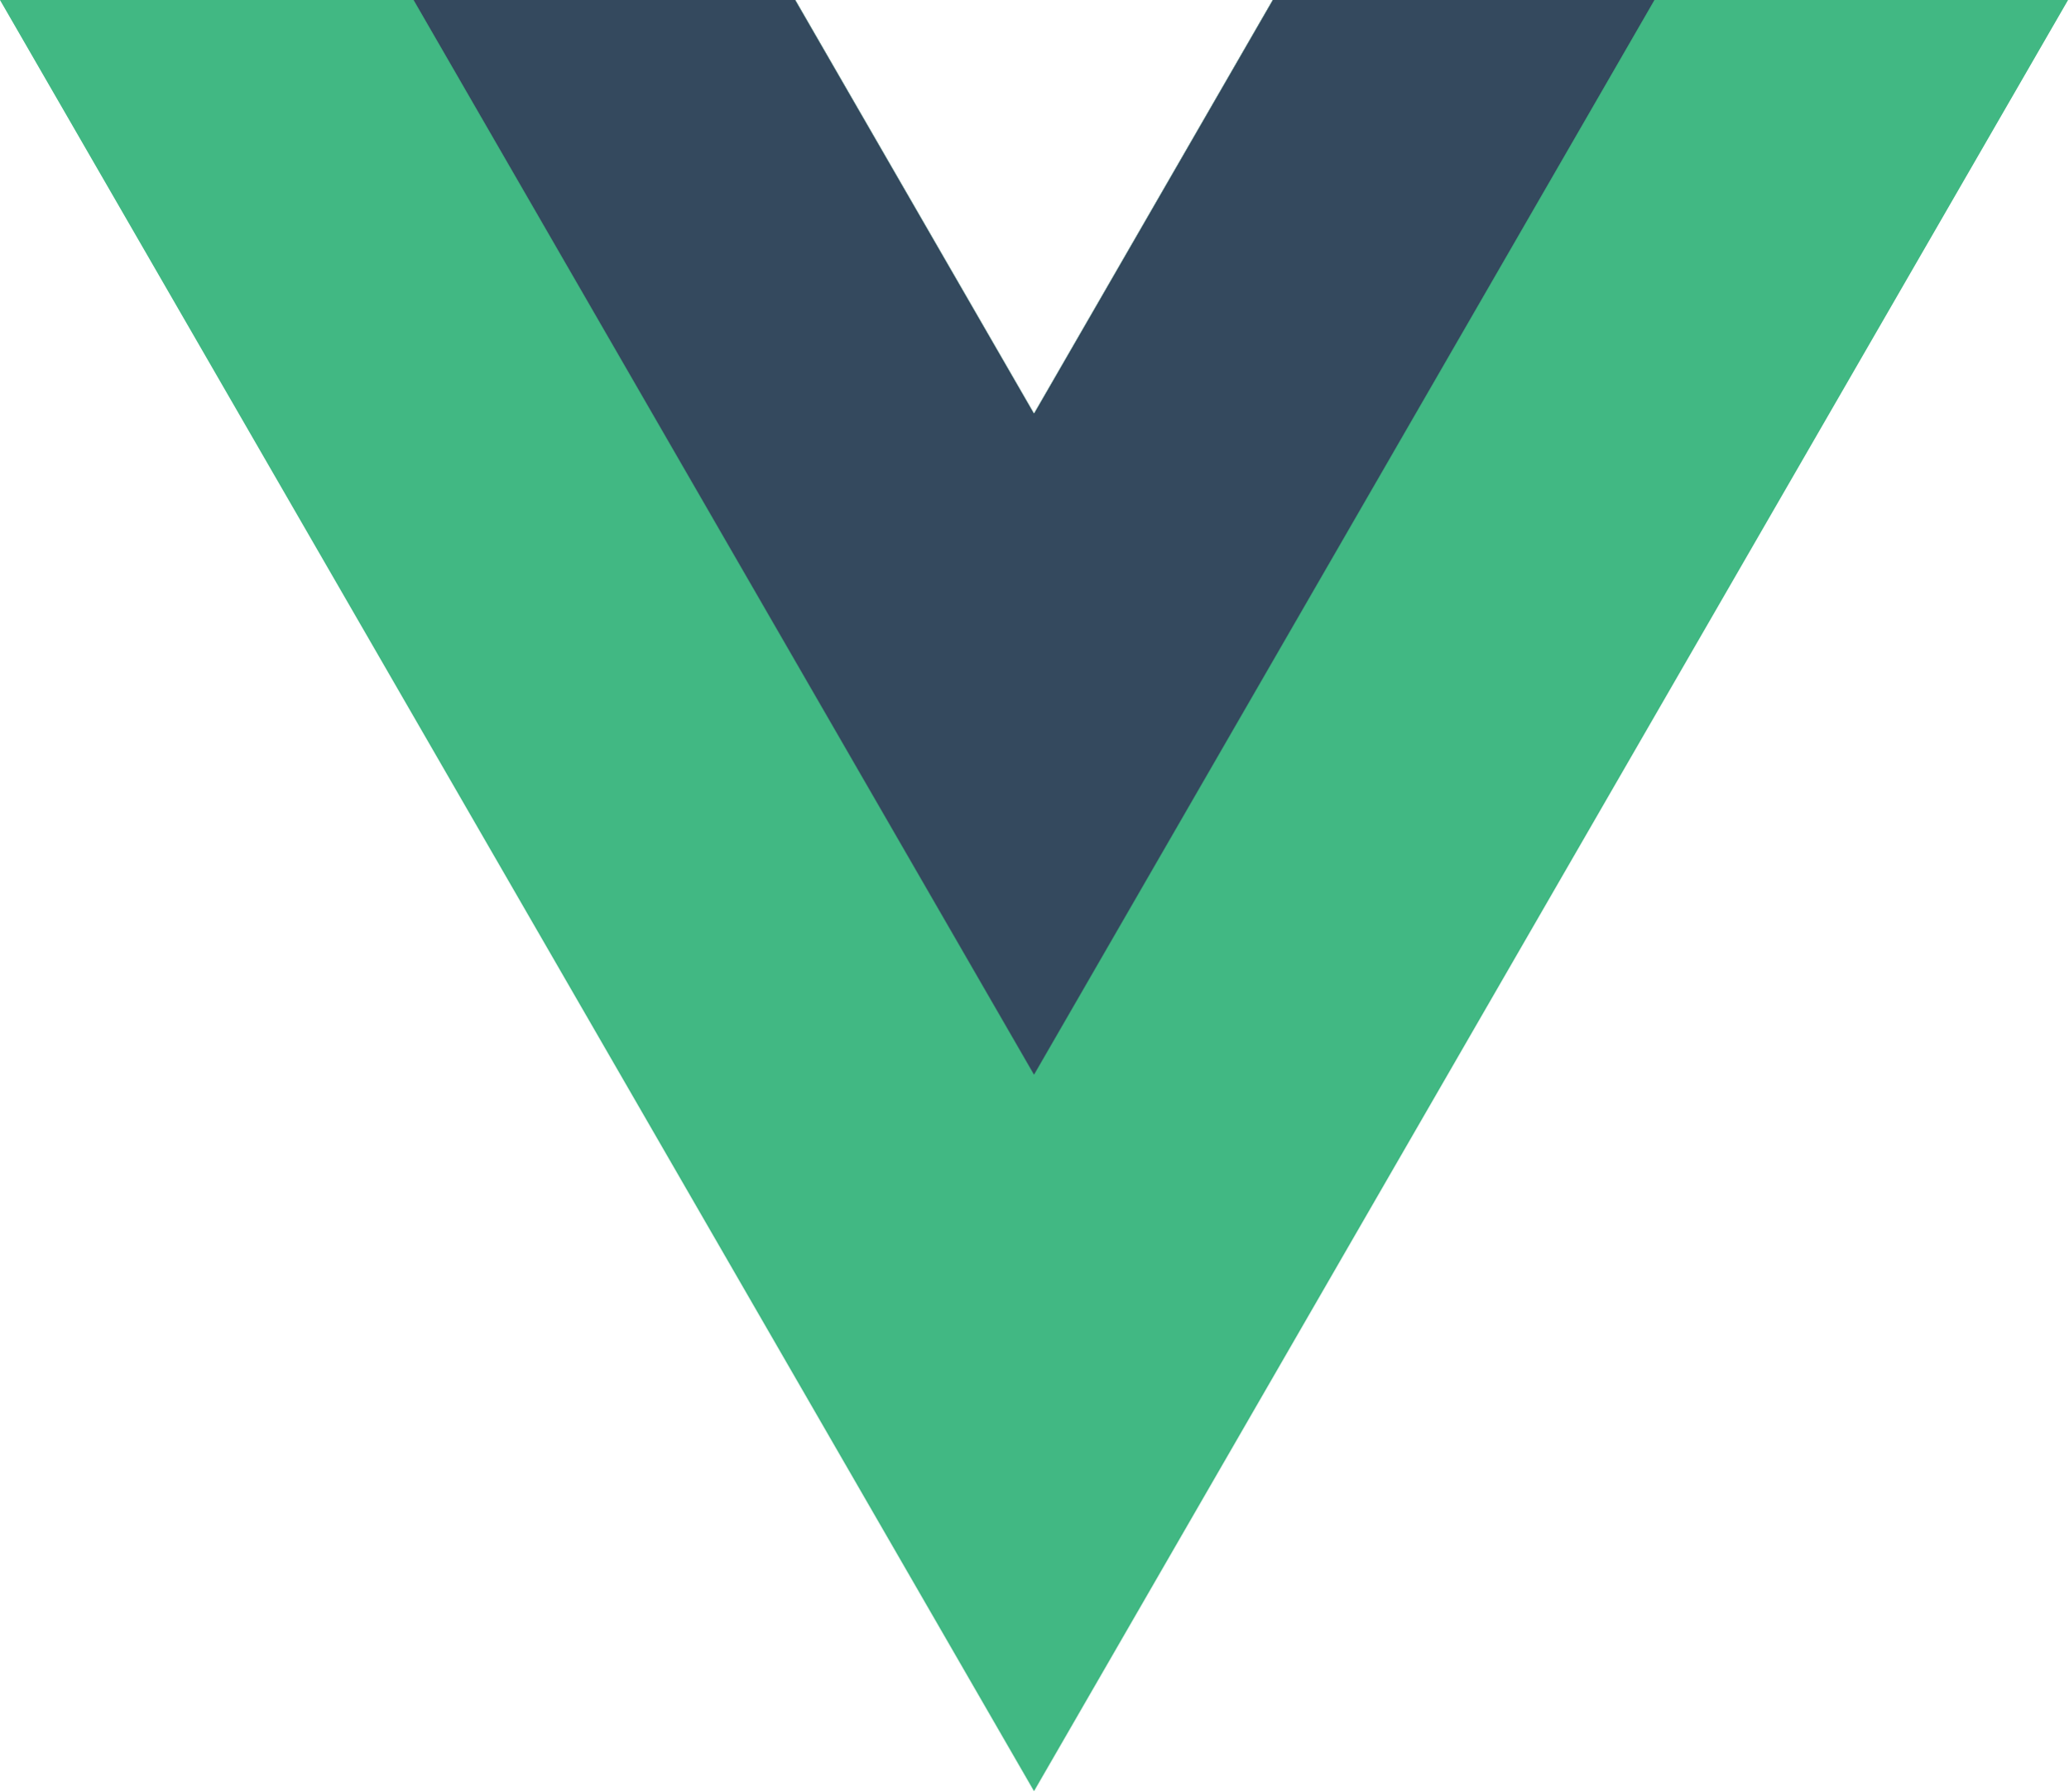
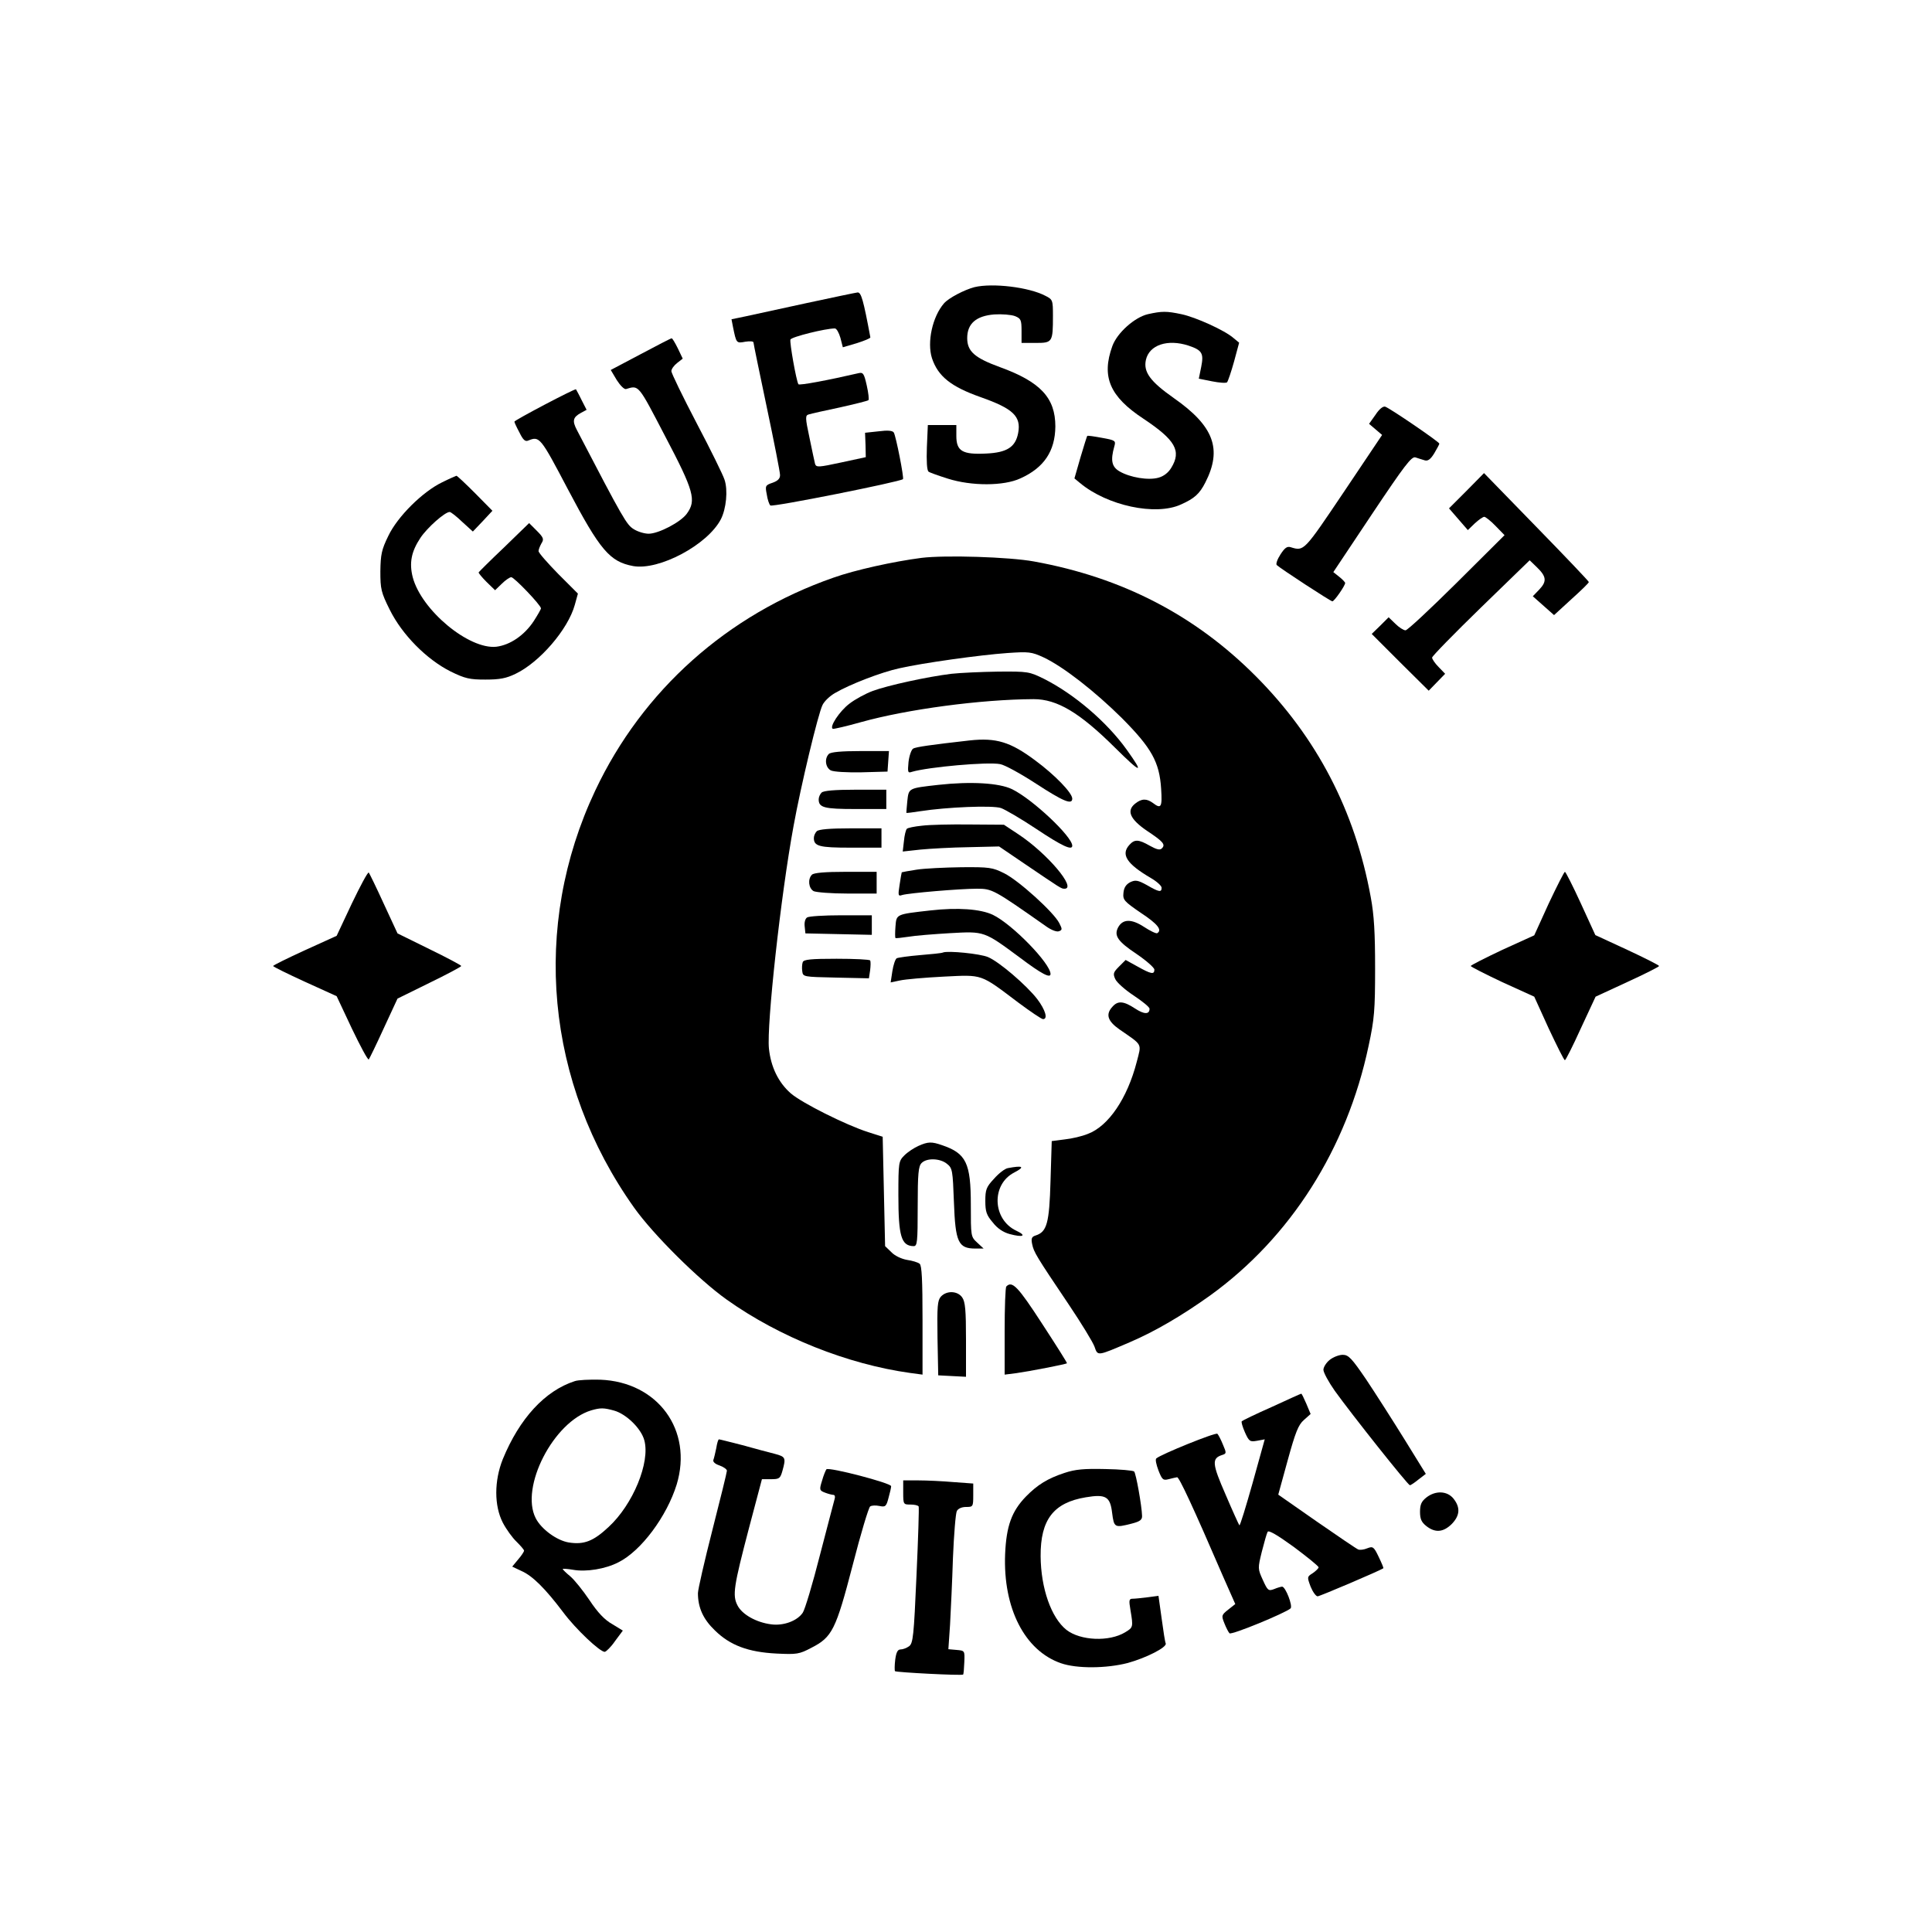
- <svg xmlns="http://www.w3.org/2000/svg" viewBox="0 0 261.76 226.69">
-   <path d="M161.096.001l-30.225 52.351L100.647.001H-.005l130.877 226.688L261.749.001z" fill="#41b883" />
-   <path d="M161.096.001l-30.225 52.351L100.647.001H52.346l78.526 136.01L209.398.001z" fill="#34495e" />
+ <svg xmlns="http://www.w3.org/2000/svg" version="1.0" width="800pt" height="800pt" viewBox="0 0 800 800" preserveAspectRatio="xMidYMid meet">
+   <g transform="translate(0,800) scale(0.1,-0.1)" fill="#000000" stroke="none">
+     <path d="M4035 6811 c-42 -11 -107 -45 -126 -67 -48 -55 -71 -161 -50 -227 25 -75 78 -118 203 -162 133 -47 167 -79 154 -148 -11 -58 -46 -81 -132 -85 -99 -5 -124 10 -124 73 l0 45 -59 0 -59 0 -4 -92 c-2 -57 0 -96 7 -101 5 -4 42 -17 80 -29 98 -31 231 -31 300 1 98 44 144 113 145 215 0 119 -62 185 -230 246 -104 38 -135 65 -135 120 0 60 37 92 112 98 32 2 70 -1 86 -7 24 -10 27 -15 27 -61 l0 -50 59 0 c69 0 71 3 71 112 0 65 -1 68 -31 83 -68 36 -219 54 -294 36z" />
+     <path d="M3340 6745 c-107 -23 -221 -48 -253 -55 l-58 -12 6 -31 c14 -69 14 -69 51 -62 19 3 34 2 34 -3 0 -5 25 -125 55 -268 30 -142 55 -269 55 -281 0 -15 -9 -24 -31 -32 -30 -10 -31 -13 -24 -48 3 -21 10 -42 15 -46 7 -8 538 98 549 109 5 5 -29 178 -38 193 -5 8 -25 10 -63 5 l-56 -6 2 -51 1 -50 -102 -22 c-93 -20 -103 -21 -108 -6 -2 9 -13 58 -23 108 -18 84 -18 93 -3 97 9 3 67 16 129 29 62 14 115 27 118 30 3 3 0 30 -7 61 -11 49 -15 55 -33 51 -125 -29 -247 -52 -250 -46 -9 15 -37 174 -33 185 4 11 145 46 184 46 7 0 17 -18 23 -39 l10 -39 58 17 c31 10 56 20 56 24 -29 155 -38 187 -53 186 -9 -1 -104 -21 -211 -44z" />
+     <path d="M4753 6699 c-55 -13 -127 -77 -147 -132 -46 -127 -11 -209 129 -301 132 -88 158 -133 115 -203 -12 -20 -31 -35 -53 -41 -42 -12 -118 1 -161 26 -33 19 -38 46 -22 103 7 24 5 26 -51 36 -32 6 -59 10 -61 8 -1 -1 -14 -41 -28 -89 l-25 -87 23 -19 c113 -94 313 -137 418 -89 56 25 77 44 101 91 71 139 35 234 -131 350 -98 69 -126 108 -115 158 14 62 90 87 176 59 57 -19 64 -32 53 -88 l-10 -49 55 -11 c30 -6 58 -8 62 -4 4 5 17 43 29 86 l21 78 -23 19 c-36 32 -158 87 -216 99 -61 13 -81 13 -139 0z" />
+     <path d="M2652 6533 l-123 -65 25 -42 c14 -22 31 -39 38 -37 54 16 49 22 162 -195 120 -228 130 -266 90 -321 -25 -35 -117 -83 -158 -83 -17 0 -45 8 -62 19 -29 18 -42 39 -235 410 -20 38 -17 53 16 71 l24 13 -21 41 c-11 23 -22 42 -23 44 -4 4 -255 -128 -255 -134 0 -3 9 -23 21 -45 15 -31 24 -39 37 -33 46 19 50 14 163 -201 134 -254 174 -301 271 -319 107 -19 308 88 363 194 22 43 30 120 15 164 -6 19 -58 125 -116 235 -57 109 -104 206 -104 214 0 9 11 24 24 34 l23 18 -20 42 c-12 24 -23 43 -26 42 -4 0 -61 -30 -129 -66z" />
+     <path d="M5696 6283 l-27 -38 27 -23 27 -23 -159 -237 c-165 -245 -164 -245 -219 -228 -15 5 -25 -2 -43 -30 -13 -20 -20 -40 -15 -44 19 -17 223 -150 230 -150 8 0 53 65 53 76 0 3 -11 15 -25 26 l-24 19 160 240 c135 202 164 240 180 235 10 -3 27 -9 38 -12 13 -4 24 3 40 29 11 19 21 37 21 40 0 7 -202 145 -224 153 -9 3 -25 -10 -40 -33z" />
+     <path d="M6073 5968 l-73 -73 39 -45 39 -45 29 28 c16 15 34 27 39 27 5 0 27 -17 47 -38 l37 -38 -198 -197 c-109 -108 -204 -197 -212 -197 -8 0 -27 12 -42 27 l-28 27 -35 -35 -35 -34 118 -118 118 -117 34 35 34 35 -27 28 c-15 15 -27 33 -27 39 0 6 91 99 202 207 l202 196 28 -27 c42 -40 44 -60 12 -94 l-27 -28 44 -39 44 -39 72 66 c40 36 73 68 72 71 0 3 -97 105 -217 228 l-217 223 -72 -73z" />
+     <path d="M1831 6003 c-81 -39 -185 -142 -223 -222 -28 -57 -32 -77 -33 -147 0 -73 3 -87 39 -159 51 -103 152 -205 251 -255 61 -30 80 -34 145 -34 59 0 86 5 125 24 100 48 217 184 245 285 l13 47 -81 81 c-45 46 -82 88 -82 95 0 7 6 21 12 32 11 17 9 24 -19 52 l-32 32 -103 -100 c-57 -54 -104 -101 -106 -104 -1 -3 14 -21 33 -40 l35 -34 28 27 c15 15 33 27 39 27 12 0 123 -116 123 -129 0 -4 -14 -28 -30 -53 -39 -59 -98 -99 -155 -106 -113 -12 -310 151 -346 288 -15 59 -6 106 32 163 28 42 101 107 121 107 5 0 28 -18 52 -41 l44 -40 41 43 40 43 -72 73 c-39 39 -74 72 -77 72 -3 -1 -29 -12 -59 -27z" />
+     <path d="M3816 5690 c-116 -15 -275 -50 -365 -82 -439 -153 -790 -466 -986 -881 -266 -563 -206 -1212 161 -1728 79 -111 267 -298 384 -381 218 -155 500 -267 758 -303 l52 -7 0 225 c0 168 -3 227 -12 234 -7 6 -31 13 -52 16 -23 4 -51 17 -65 32 l-26 25 -5 227 -5 226 -60 19 c-93 30 -275 121 -321 161 -51 45 -82 109 -90 185 -10 96 49 635 102 922 30 166 102 466 120 501 7 15 30 37 51 49 61 36 193 87 268 103 97 22 333 55 447 63 88 6 99 5 149 -18 81 -38 212 -140 325 -252 122 -123 155 -181 162 -292 5 -77 0 -85 -34 -59 -26 19 -47 19 -74 -3 -36 -29 -21 -64 49 -112 68 -45 78 -57 62 -73 -8 -8 -21 -5 -50 11 -47 27 -63 27 -84 4 -37 -40 -12 -79 89 -138 24 -14 44 -32 44 -40 0 -20 -11 -18 -61 11 -38 21 -48 22 -69 12 -17 -9 -26 -22 -28 -44 -3 -29 2 -35 72 -83 70 -46 89 -71 68 -84 -4 -3 -29 9 -55 26 -52 34 -88 33 -107 -2 -18 -34 -2 -58 76 -110 41 -28 74 -57 74 -65 0 -21 -13 -19 -70 13 l-49 27 -27 -27 c-24 -24 -26 -30 -16 -52 6 -14 41 -45 76 -68 36 -24 66 -48 66 -55 0 -24 -22 -24 -60 1 -47 31 -71 33 -93 8 -30 -32 -21 -60 29 -95 97 -67 91 -56 71 -134 -39 -151 -117 -266 -202 -298 -24 -10 -67 -20 -96 -23 l-54 -7 -5 -165 c-5 -176 -15 -211 -62 -226 -16 -5 -19 -12 -14 -36 7 -33 15 -47 153 -252 51 -76 98 -153 105 -172 14 -40 10 -40 146 18 107 46 217 111 332 193 334 241 567 608 657 1034 24 111 27 149 27 321 0 146 -4 220 -18 295 -65 357 -223 661 -476 915 -252 253 -554 409 -918 475 -103 19 -369 27 -466 15z" />
+     <path d="M3940 5210 c-99 -12 -264 -48 -326 -71 -30 -11 -74 -35 -97 -53 -41 -31 -85 -98 -68 -104 4 -1 57 11 117 28 190 53 495 94 714 95 97 0 190 -55 337 -201 110 -109 122 -111 49 -9 -83 116 -218 231 -343 294 -61 30 -66 31 -190 30 -70 -1 -157 -5 -193 -9z" />
+     <path d="M4015 4934 c-159 -18 -224 -27 -234 -34 -7 -4 -16 -29 -19 -55 -4 -43 -3 -47 14 -41 68 20 313 42 365 32 19 -3 86 -40 149 -81 112 -73 150 -89 150 -62 0 24 -73 99 -153 158 -103 77 -162 95 -272 83z" />
+     <path d="M3432 4878 c-19 -19 -14 -56 8 -68 12 -6 65 -9 127 -8 l108 3 3 43 3 42 -118 0 c-79 0 -123 -4 -131 -12z" />
+     <path d="M3885 4750 c-124 -14 -122 -13 -128 -67 -3 -27 -4 -49 -4 -49 1 -1 27 2 58 7 109 17 300 25 334 13 17 -6 84 -45 147 -87 105 -70 148 -90 148 -69 0 38 -165 193 -249 234 -53 26 -171 33 -306 18z" />
+     <path d="M3402 4718 c-7 -7 -12 -19 -12 -28 0 -34 22 -40 152 -40 l128 0 0 40 0 40 -128 0 c-86 0 -132 -4 -140 -12z" />
+     <path d="M3818 4581 c-31 -3 -60 -9 -63 -13 -4 -4 -10 -27 -12 -51 l-5 -43 73 8 c41 4 131 9 200 10 l126 3 103 -70 c155 -105 154 -105 168 -105 52 0 -72 147 -192 226 l-59 39 -141 1 c-78 1 -167 -1 -198 -5z" />
+     <path d="M3382 4558 c-7 -7 -12 -19 -12 -28 0 -34 22 -40 152 -40 l128 0 0 40 0 40 -128 0 c-86 0 -132 -4 -140 -12z" />
+     <path d="M3796 4399 c-32 -5 -60 -10 -62 -11 -1 -2 -5 -25 -9 -52 -7 -44 -6 -48 11 -42 27 8 237 26 309 26 64 0 69 -3 287 -156 21 -15 44 -24 53 -20 14 5 14 9 1 34 -23 45 -169 177 -228 206 -48 24 -61 26 -177 25 -70 -1 -153 -5 -185 -10z" />
+     <path d="M1457 4259 l-63 -134 -132 -60 c-72 -33 -131 -62 -131 -65 0 -3 59 -32 131 -65 l132 -60 63 -134 c35 -73 66 -131 70 -128 3 4 31 61 62 129 l57 123 132 65 c72 35 132 67 132 70 0 3 -60 35 -132 70 l-132 65 -57 123 c-31 68 -59 125 -62 129 -4 3 -35 -55 -70 -128z" />
+     <path d="M3362 4378 c-18 -18 -14 -56 7 -68 11 -5 74 -10 140 -10 l121 0 0 45 0 45 -128 0 c-86 0 -132 -4 -140 -12z" />
+     <path d="M6413 4259 l-60 -132 -132 -60 c-72 -34 -131 -64 -131 -67 0 -3 59 -33 131 -67 l132 -60 60 -132 c34 -72 63 -131 67 -131 3 0 33 59 66 132 l61 131 132 61 c72 33 131 63 131 66 0 3 -59 33 -132 67 l-132 61 -60 131 c-33 72 -63 131 -66 131 -3 0 -33 -59 -67 -131z" />
+     <path d="M3852 4230 c-142 -16 -140 -15 -144 -66 -2 -25 -2 -47 0 -48 1 -2 25 1 53 5 28 5 106 11 173 15 143 8 140 9 290 -102 89 -67 126 -86 126 -67 0 43 -158 206 -239 245 -51 24 -145 31 -259 18z" />
+     <path d="M3342 4201 c-8 -5 -12 -21 -10 -37 l3 -29 138 -3 137 -3 0 41 0 40 -127 0 c-71 0 -134 -4 -141 -9z" />
+     <path d="M3905 4056 c-5 -3 -49 -7 -96 -11 -47 -4 -90 -10 -96 -13 -6 -4 -14 -28 -18 -54 l-7 -46 38 8 c22 5 103 12 181 16 164 8 150 13 309 -107 51 -38 97 -69 103 -69 21 0 10 38 -24 83 -44 57 -158 155 -204 174 -33 14 -165 27 -186 19z" />
+     <path d="M3324 4016 c-3 -8 -4 -25 -2 -38 3 -23 5 -23 139 -26 l137 -3 5 33 c2 18 3 36 0 41 -2 4 -65 7 -139 7 -107 0 -136 -3 -140 -14z" />
+     <path d="M3803 3255 c-18 -8 -44 -25 -58 -39 -24 -24 -25 -29 -25 -165 0 -170 12 -210 63 -211 15 0 17 14 17 164 0 136 3 167 16 180 21 22 77 20 105 -3 23 -18 24 -27 29 -159 6 -166 18 -192 89 -192 l34 0 -27 25 c-26 24 -26 26 -26 156 0 173 -19 213 -119 247 -43 15 -58 15 -98 -3z" />
+     <path d="M4173 3163 c-12 -2 -38 -22 -57 -44 -32 -34 -36 -45 -36 -92 0 -44 5 -59 31 -89 19 -25 44 -41 70 -48 56 -15 72 -7 27 14 -99 47 -104 192 -8 241 46 24 36 30 -27 18z" />
+     <path d="M4167 2673 c-4 -3 -7 -87 -7 -186 l0 -179 48 6 c56 8 206 37 210 41 2 1 -45 75 -103 164 -100 154 -124 179 -148 154z" />
+     <path d="M3896 2631 c-14 -16 -16 -39 -14 -172 l3 -154 58 -3 57 -3 0 153 c0 123 -3 158 -16 176 -19 27 -64 29 -88 3z" />
+     <path d="M5506 2369 c-14 -11 -26 -30 -26 -41 0 -11 21 -50 47 -87 68 -95 303 -391 311 -391 4 0 20 11 36 24 l30 23 -89 144 c-49 79 -120 190 -158 247 -60 88 -73 102 -97 102 -15 0 -39 -9 -54 -21z" />
+     <path d="M2380 2281 c-124 -40 -229 -155 -298 -323 -36 -90 -36 -193 0 -263 14 -27 40 -63 57 -79 17 -17 31 -33 31 -37 0 -4 -11 -21 -25 -37 l-24 -29 38 -18 c46 -20 99 -73 173 -171 52 -70 152 -164 172 -164 6 1 26 20 43 45 l32 43 -44 27 c-31 17 -61 49 -94 99 -27 40 -63 85 -80 99 -17 14 -31 28 -31 30 0 2 19 1 42 -3 55 -10 135 3 189 31 94 47 200 190 241 322 68 225 -78 425 -317 434 -44 1 -91 -1 -105 -6z m163 -122 c50 -14 112 -74 125 -123 25 -91 -47 -266 -148 -359 -63 -59 -102 -74 -165 -64 -49 8 -114 55 -137 101 -65 128 74 399 230 446 38 11 52 11 95 -1z" />
+     <path d="M5266 2174 c-66 -29 -121 -56 -124 -59 -3 -3 3 -23 13 -46 17 -38 21 -40 50 -35 l32 6 -50 -180 c-28 -99 -52 -178 -55 -176 -2 2 -28 59 -57 127 -56 128 -58 150 -15 164 19 6 19 8 4 43 -8 20 -19 41 -23 45 -7 7 -234 -85 -253 -102 -5 -4 0 -26 9 -50 15 -38 19 -42 42 -36 14 4 30 7 35 8 8 2 65 -120 191 -412 l50 -113 -29 -23 c-28 -22 -29 -25 -16 -57 7 -18 17 -37 21 -41 7 -9 234 85 253 103 10 10 -21 90 -35 90 -4 0 -19 -4 -33 -10 -24 -9 -27 -6 -47 38 -21 46 -21 48 -4 117 10 39 20 75 24 82 4 8 40 -13 109 -63 56 -42 102 -79 102 -84 0 -4 -11 -15 -24 -24 -24 -15 -24 -16 -9 -56 9 -22 22 -40 29 -40 9 0 255 105 272 116 2 1 -7 22 -19 47 -20 42 -24 45 -47 36 -14 -6 -31 -8 -38 -5 -6 2 -84 55 -172 116 l-159 111 39 142 c32 116 44 147 67 167 l28 25 -18 43 c-10 23 -19 42 -21 41 -2 0 -57 -25 -122 -55z" />
+     <path d="M2966 2004 c-4 -19 -9 -41 -12 -49 -3 -8 7 -17 25 -23 17 -6 31 -16 31 -22 0 -6 -27 -116 -60 -245 -33 -129 -60 -247 -60 -262 0 -60 22 -108 70 -154 63 -62 138 -90 255 -96 84 -4 94 -3 145 24 86 44 101 74 171 343 33 129 66 238 72 242 7 5 24 5 39 2 24 -5 28 -2 37 33 6 21 11 43 11 49 0 13 -257 80 -268 70 -3 -4 -12 -25 -18 -47 -12 -38 -11 -41 13 -50 13 -5 29 -9 34 -9 6 0 8 -8 5 -17 -3 -10 -30 -115 -61 -233 -30 -118 -62 -225 -71 -238 -23 -34 -80 -55 -131 -48 -62 8 -120 41 -139 78 -22 42 -16 79 48 323 l53 200 38 0 c34 0 38 3 47 35 15 54 13 58 -32 70 -24 6 -84 22 -134 36 -51 13 -94 24 -97 24 -3 0 -8 -16 -11 -36z" />
+     <path d="M4408 1901 c-70 -23 -112 -49 -160 -98 -59 -61 -81 -122 -86 -238 -9 -224 81 -400 231 -452 66 -23 188 -22 277 1 76 21 163 65 157 81 -3 6 -10 52 -17 104 l-13 93 -45 -6 c-25 -3 -52 -6 -62 -6 -15 0 -16 -6 -9 -47 12 -71 11 -72 -22 -92 -66 -40 -185 -35 -243 10 -63 50 -106 172 -107 305 -1 152 54 222 187 244 83 14 101 3 109 -64 8 -62 10 -63 81 -45 35 9 44 16 43 33 -1 39 -25 176 -33 183 -4 4 -58 9 -119 10 -88 2 -124 -1 -169 -16z" />
+     <path d="M3740 1820 c0 -49 1 -50 29 -50 17 0 32 -3 35 -8 2 -4 -2 -133 -9 -286 -11 -250 -14 -281 -31 -293 -10 -7 -25 -13 -35 -13 -12 0 -18 -12 -22 -42 -3 -24 -3 -45 -1 -48 6 -5 276 -19 282 -14 2 1 4 24 5 51 2 48 2 48 -32 51 l-34 3 7 102 c3 56 9 181 12 277 4 96 11 183 16 193 5 10 20 17 38 17 29 0 30 1 30 49 l0 48 -82 6 c-46 4 -111 7 -145 7 l-63 0 0 -50z" />
+     <path d="M5906 1799 c-20 -16 -26 -29 -26 -59 0 -30 6 -43 26 -59 37 -29 70 -26 105 8 34 35 37 68 8 105 -26 33 -75 35 -113 5z" />
+   </g>
</svg>
